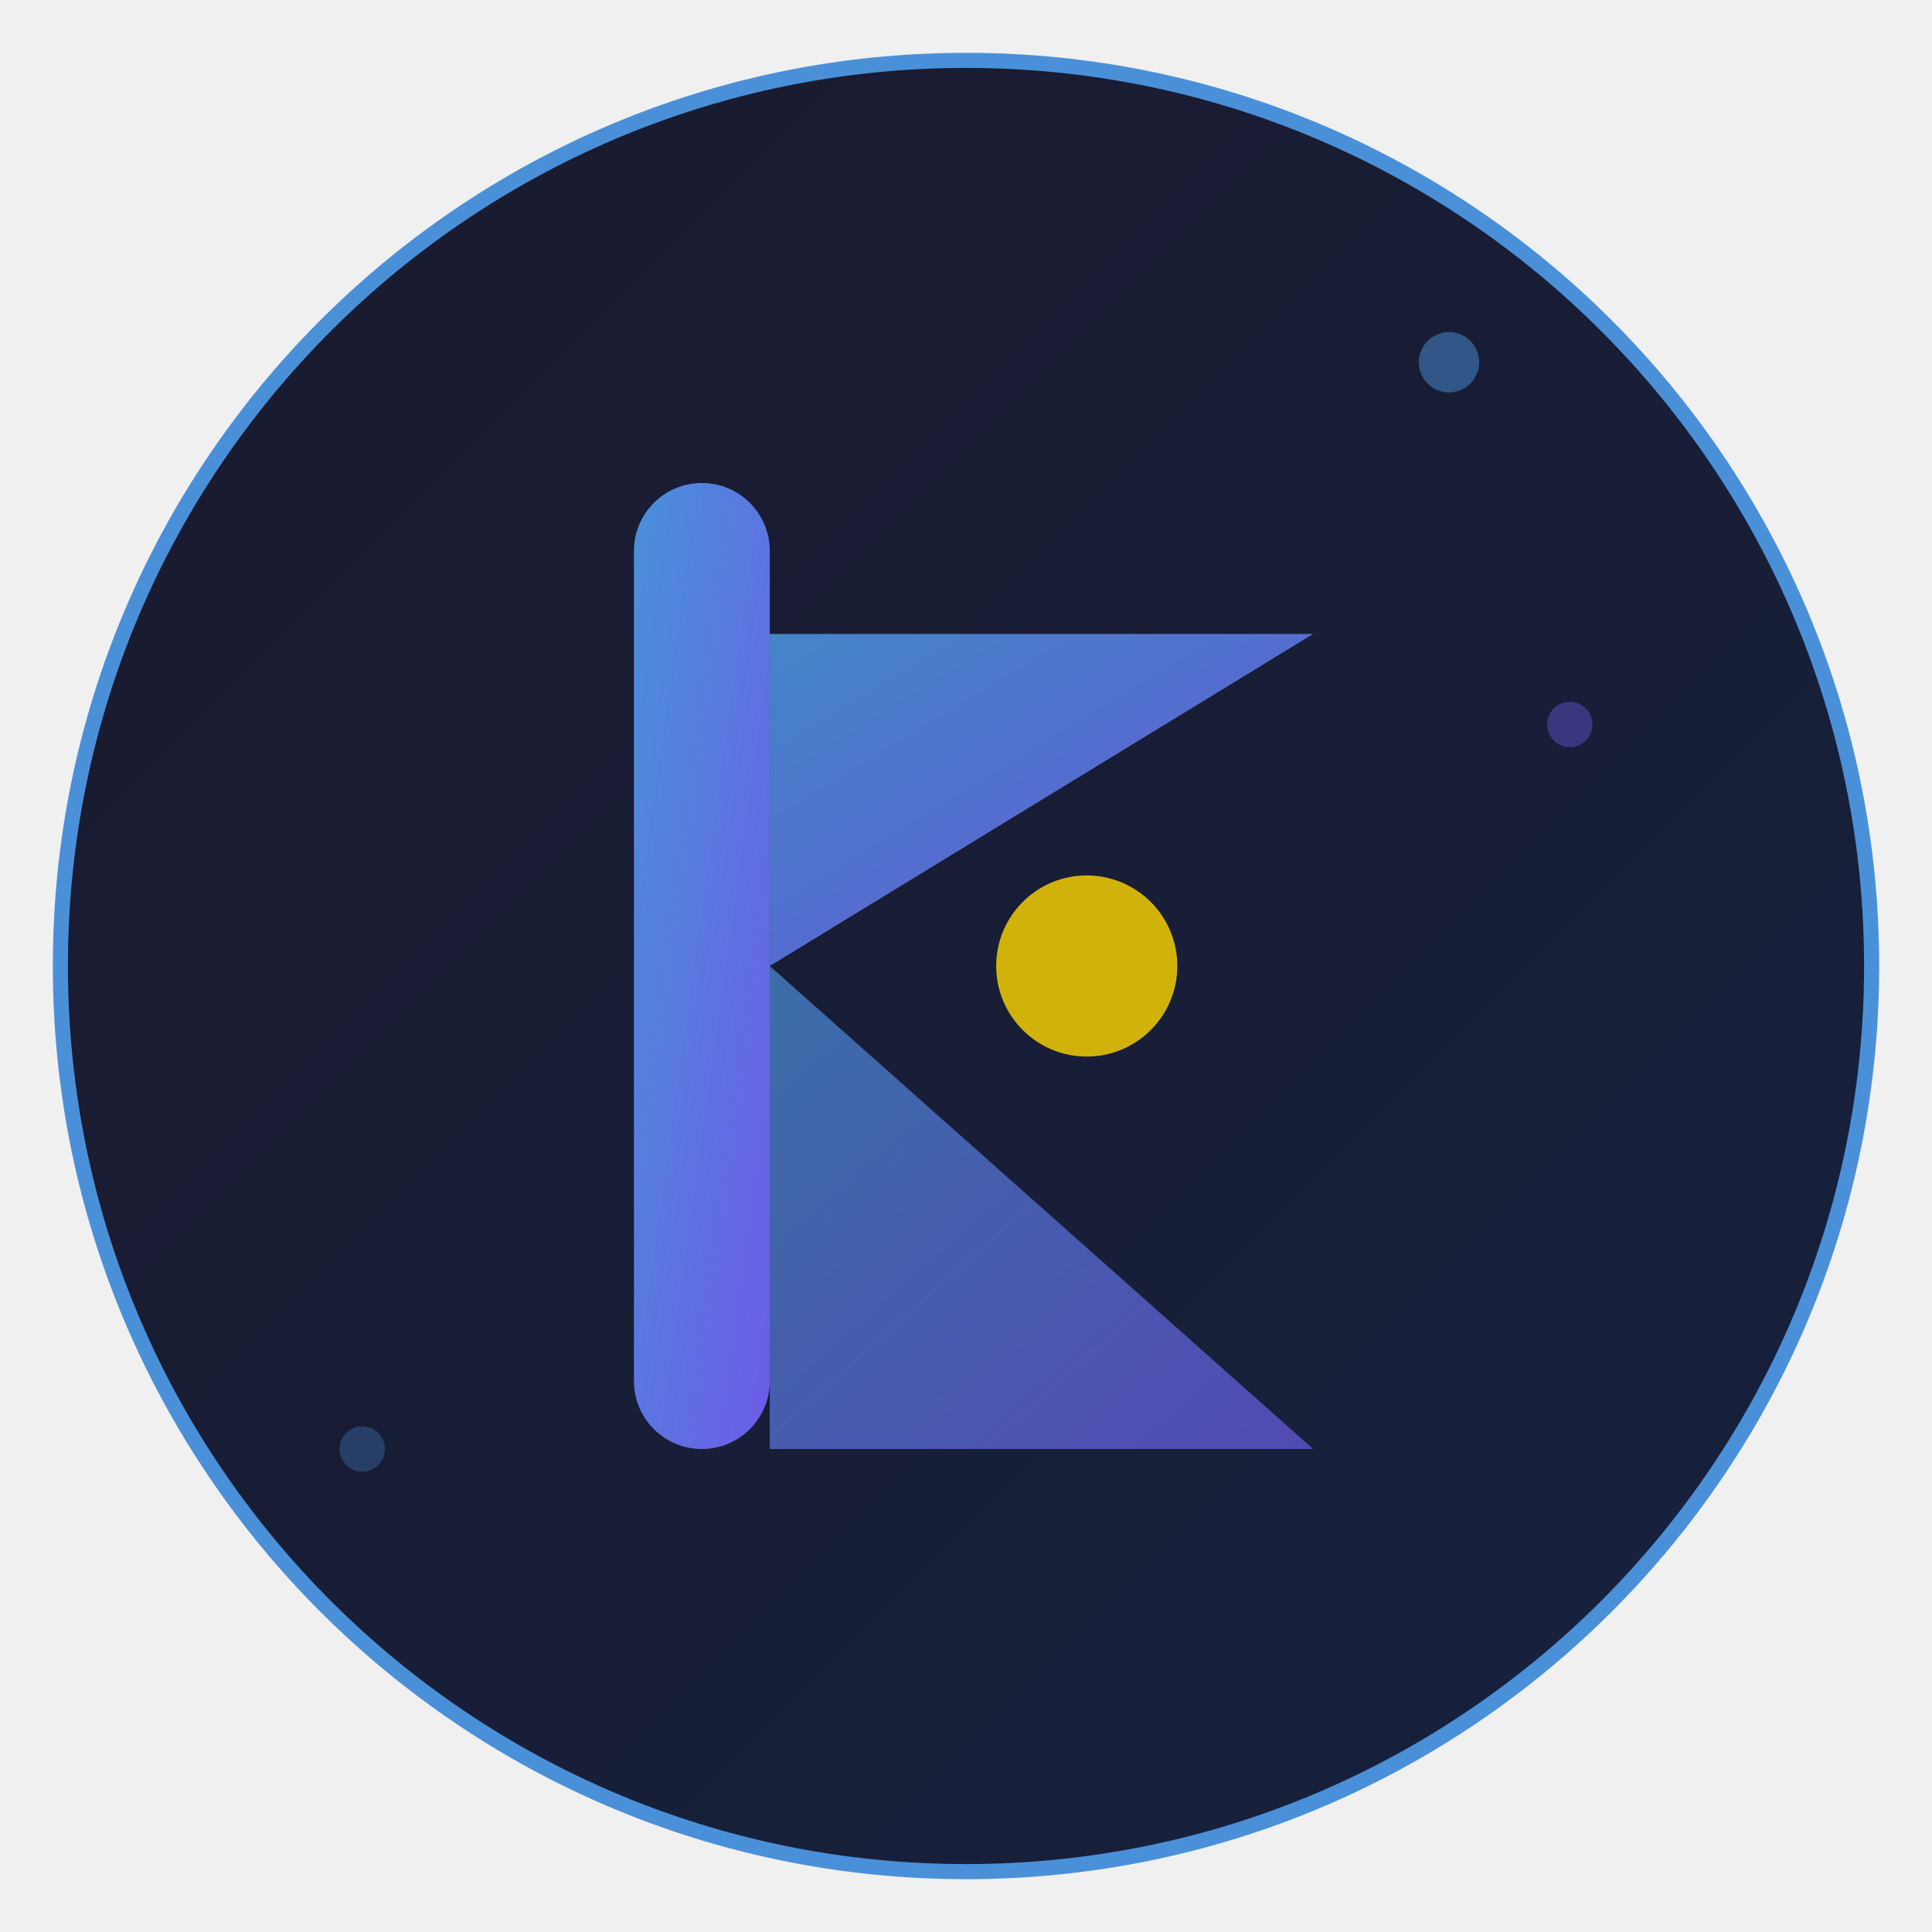
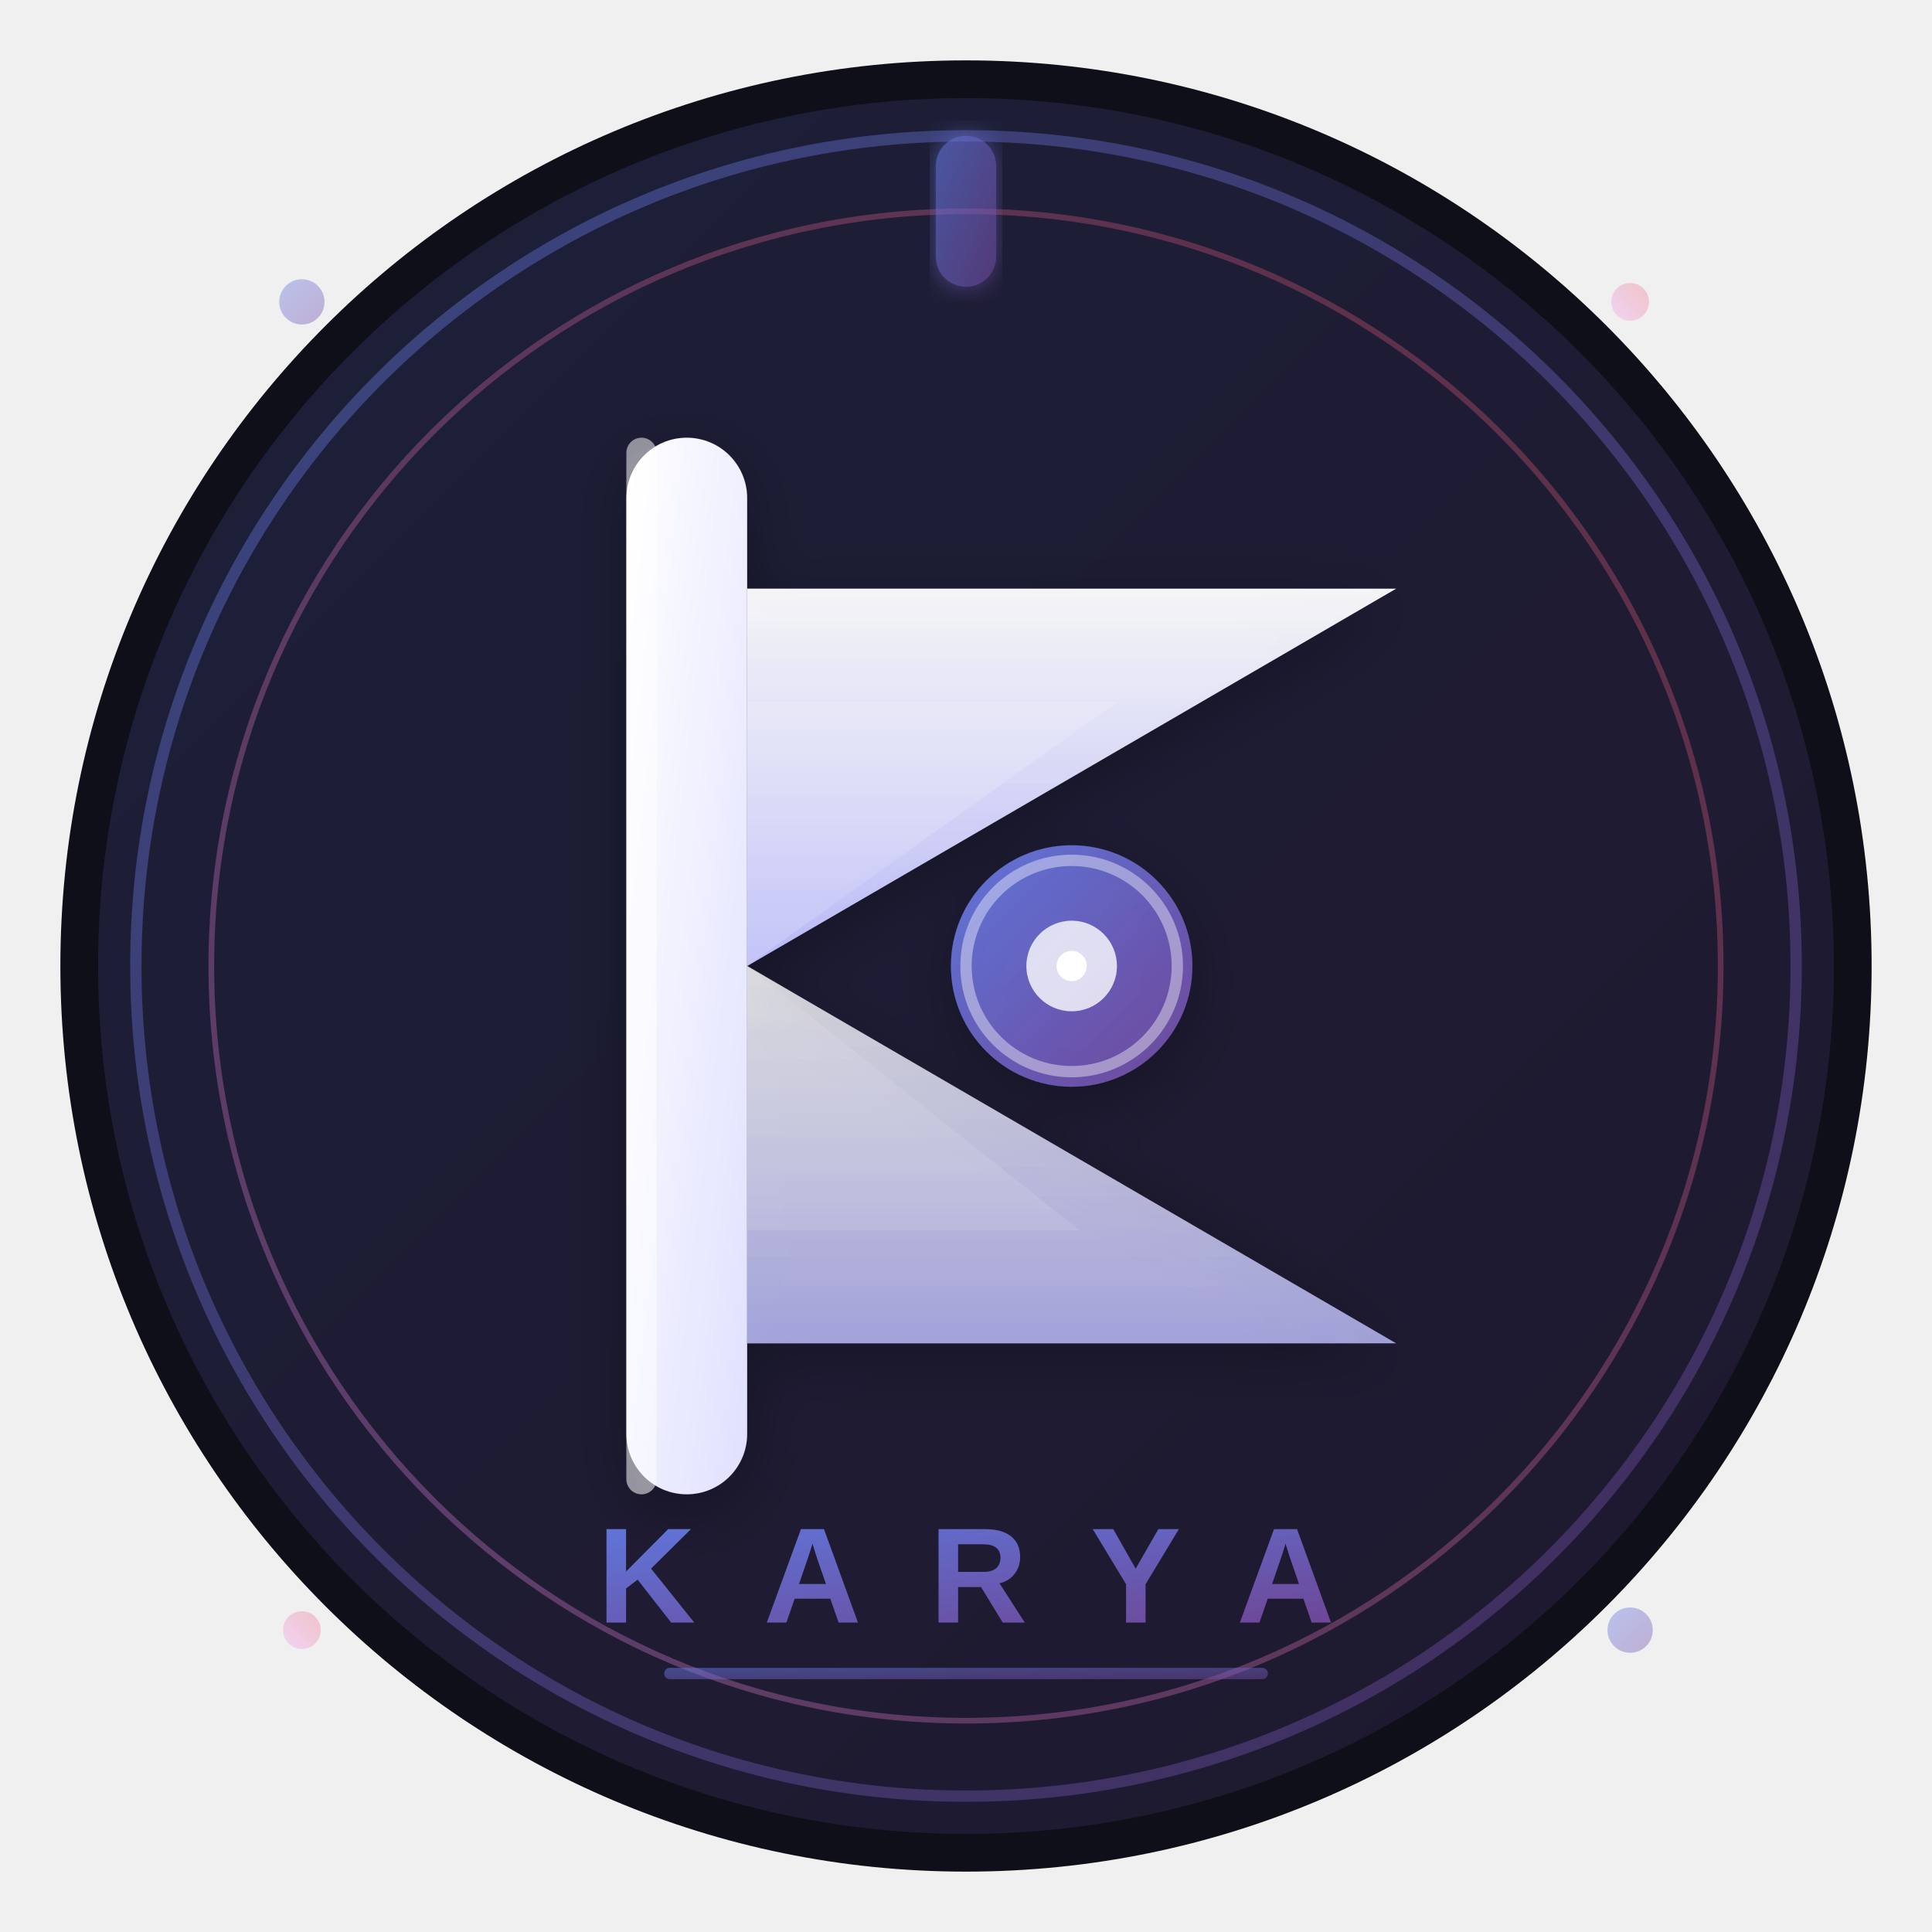
- <svg xmlns="http://www.w3.org/2000/svg" viewBox="0 0 256 256" fill="none">
+ <svg xmlns="http://www.w3.org/2000/svg" viewBox="0 0 512 512">
  <defs>
-     <linearGradient id="bg" x1="0" y1="0" x2="1" y2="1">
-       <stop offset="0%" stop-color="#1a1a2e" />
-       <stop offset="100%" stop-color="#16213e" />
+     <linearGradient id="pr" x1="0" y1="0" x2="1" y2="1">
+       <stop offset="0%" stop-color="#667eea" />
+       <stop offset="100%" stop-color="#764ba2" />
    </linearGradient>
-     <linearGradient id="k" x1="0" y1="0" x2="1" y2="1">
-       <stop offset="0%" stop-color="#4a90d9" />
-       <stop offset="100%" stop-color="#6c5ce7" />
+     <linearGradient id="pr2" x1="0" y1="1" x2="1" y2="0">
+       <stop offset="0%" stop-color="#f093fb" />
+       <stop offset="100%" stop-color="#f5576c" />
    </linearGradient>
+     <linearGradient id="k1" x1="0" y1="0" x2="1" y2="1">
+       <stop offset="0%" stop-color="#ffffff" />
+       <stop offset="100%" stop-color="#e0e0ff" />
+     </linearGradient>
+     <linearGradient id="k2" x1="0" y1="0" x2="0" y2="1">
+       <stop offset="0%" stop-color="#ffffff" />
+       <stop offset="100%" stop-color="#c0c0ff" />
+     </linearGradient>
+     <filter id="glow">
+       <feGaussianBlur stdDeviation="3" result="blur" />
+       <feMerge>
+         <feMergeNode in="blur" />
+         <feMergeNode in="SourceGraphic" />
+       </feMerge>
+     </filter>
+     <filter id="shadow">
+       <feDropShadow dx="0" dy="4" stdDeviation="8" flood-color="#000" flood-opacity="0.3" />
+     </filter>
  </defs>
-   <circle cx="128" cy="128" r="120" fill="url(#bg)" stroke="#4a90d9" stroke-width="2" />
-   <g transform="translate(64, 44)">
-     <rect x="20" y="20" width="18" height="128" rx="9" fill="url(#k)" />
-     <path d="M38 84 L38 40 L110 40 Z" fill="url(#k)" opacity="0.9" />
-     <path d="M38 84 L38 148 L110 148 Z" fill="url(#k)" opacity="0.7" />
-     <circle cx="80" cy="84" r="12" fill="#FFD700" opacity="0.8" />
+   <circle cx="256" cy="256" r="240" fill="#0f0f1a" />
+   <circle cx="256" cy="256" r="230" fill="url(#pr)" opacity="0.15" />
+   <circle cx="256" cy="256" r="220" fill="none" stroke="url(#pr)" stroke-width="3" opacity="0.4" />
+   <circle cx="256" cy="256" r="200" fill="none" stroke="url(#pr2)" stroke-width="1.5" opacity="0.3" />
+   <rect x="248" y="36" width="16" height="40" rx="8" fill="url(#pr)" filter="url(#glow)" opacity="0.6" />
+   <g transform="translate(146, 96)" filter="url(#shadow)">
+     <rect x="20" y="20" width="32" height="280" rx="16" fill="url(#k1)" />
+     <rect x="20" y="20" width="8" height="280" rx="4" fill="#ffffff" opacity="0.5" />
+     <path d="M52 160 L52 60 L224 60 Z" fill="url(#k2)" opacity="0.95" />
+     <path d="M52 160 L52 90 L150 90 Z" fill="#ffffff" opacity="0.15" />
+     <path d="M52 160 L52 260 L224 260 Z" fill="url(#k2)" opacity="0.8" />
+     <path d="M52 160 L52 230 L140 230 Z" fill="#ffffff" opacity="0.1" />
+     <circle cx="138" cy="160" r="32" fill="url(#pr)" opacity="0.9" />
+     <circle cx="138" cy="160" r="28" fill="none" stroke="#ffffff" stroke-width="3" opacity="0.4" />
+     <circle cx="138" cy="160" r="12" fill="#ffffff" opacity="0.8" />
+     <circle cx="138" cy="160" r="4" fill="#ffffff" opacity="1" />
  </g>
-   <circle cx="192" cy="48" r="4" fill="#4a90d9" opacity="0.5" />
-   <circle cx="208" cy="96" r="3" fill="#6c5ce7" opacity="0.4" />
-   <circle cx="48" cy="192" r="3" fill="#4a90d9" opacity="0.3" />
+   <g transform="translate(256, 430)" text-anchor="middle">
+     <text x="0" y="0" font-family="'Segoe UI', 'Helvetica Neue', Arial, sans-serif" font-size="36" font-weight="700" letter-spacing="18" fill="url(#pr)" opacity="0.9">
+       KARYA
+     </text>
+     <rect x="-80" y="12" width="160" height="3" rx="1.5" fill="url(#pr)" opacity="0.5" />
+   </g>
+   <circle cx="80" cy="80" r="6" fill="url(#pr)" opacity="0.4" />
+   <circle cx="432" cy="80" r="5" fill="url(#pr2)" opacity="0.3" />
+   <circle cx="80" cy="432" r="5" fill="url(#pr2)" opacity="0.3" />
+   <circle cx="432" cy="432" r="6" fill="url(#pr)" opacity="0.4" />
+   <line x1="120" y1="56" x2="180" y2="56" stroke="url(#pr)" stroke-width="1" opacity="0.2" />
+   <line x1="332" y1="56" x2="392" y2="56" stroke="url(#pr)" stroke-width="1" opacity="0.2" />
</svg>
